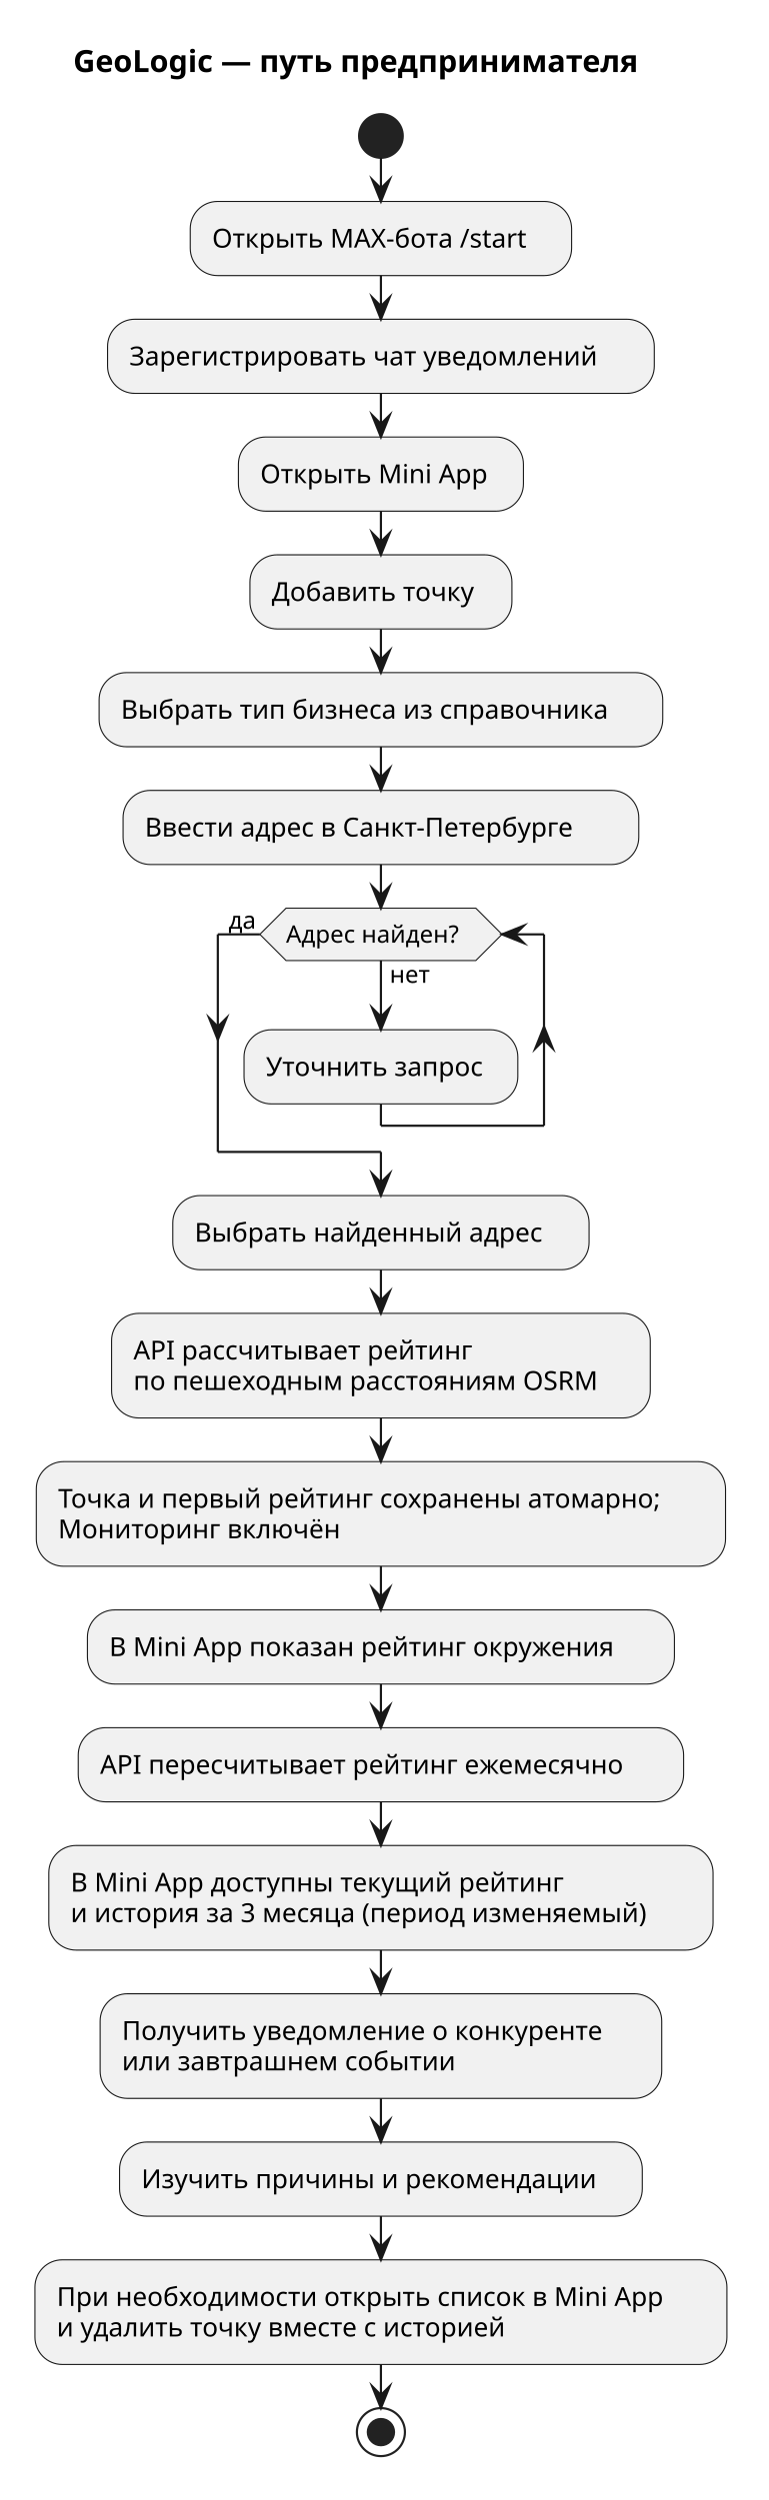
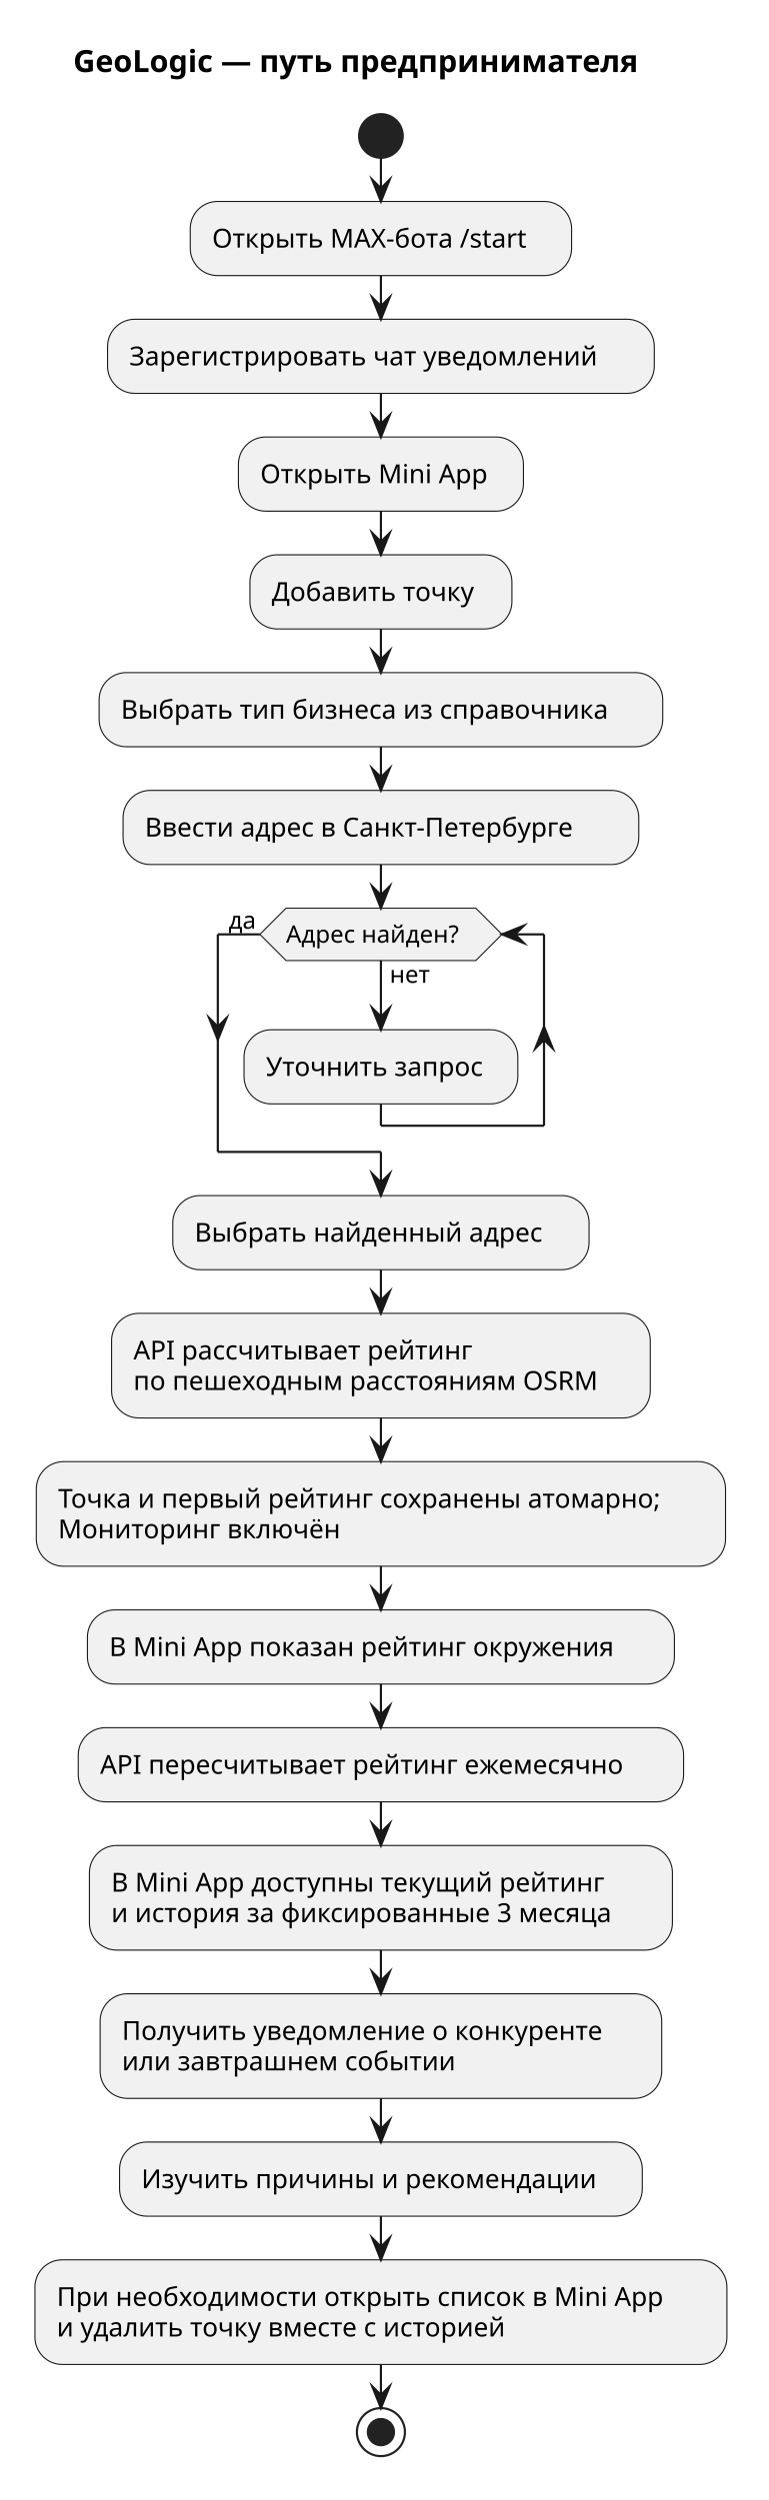
<svg xmlns="http://www.w3.org/2000/svg" contentStyleType="text/css" data-diagram-type="ACTIVITY" height="1145px" preserveAspectRatio="none" style="width:352px;height:1145px;background:#FFFFFF;" version="1.1" viewBox="0 0 352 1145" width="352px" zoomAndPan="magnify">
  <defs />
  <g>
    <g class="title" data-source-line="1">
      <text fill="#000000" font-family="sans-serif" font-size="14" font-weight="700" lengthAdjust="spacing" textLength="283.876" x="33.524" y="32.995">GeoLogic — путь предпринимателя</text>
    </g>
    <ellipse cx="174.462" cy="62.297" fill="#222222" rx="10" ry="10" style="stroke:#222222;stroke-width:1;" />
    <rect fill="#F1F1F1" height="33.969" rx="12.5" ry="12.5" style="stroke:#181818;stroke-width:0.5;" width="174.658" x="87.133" y="92.297" />
    <text fill="#000000" font-family="sans-serif" font-size="12" lengthAdjust="spacing" textLength="154.658" x="97.133" y="113.436">Открыть MAX-бота /start</text>
    <rect fill="#F1F1F1" height="33.969" rx="12.5" ry="12.5" style="stroke:#181818;stroke-width:0.5;" width="250.408" x="49.258" y="146.266" />
    <text fill="#000000" font-family="sans-serif" font-size="12" lengthAdjust="spacing" textLength="230.408" x="59.258" y="167.404">Зарегистрировать чат уведомлений</text>
    <rect fill="#F1F1F1" height="33.969" rx="12.5" ry="12.5" style="stroke:#181818;stroke-width:0.5;" width="130.537" x="109.193" y="200.234" />
    <text fill="#000000" font-family="sans-serif" font-size="12" lengthAdjust="spacing" textLength="110.537" x="119.193" y="221.373">Открыть Mini App</text>
    <rect fill="#F1F1F1" height="33.969" rx="12.5" ry="12.5" style="stroke:#181818;stroke-width:0.5;" width="119.99" x="114.467" y="254.203" />
    <text fill="#000000" font-family="sans-serif" font-size="12" lengthAdjust="spacing" textLength="99.99" x="124.467" y="275.342">Добавить точку</text>
    <rect fill="#F1F1F1" height="33.969" rx="12.5" ry="12.5" style="stroke:#181818;stroke-width:0.5;" width="258.137" x="45.394" y="308.172" />
    <text fill="#000000" font-family="sans-serif" font-size="12" lengthAdjust="spacing" textLength="238.137" x="55.394" y="329.31">Выбрать тип бизнеса из справочника</text>
    <rect fill="#F1F1F1" height="33.969" rx="12.5" ry="12.5" style="stroke:#181818;stroke-width:0.5;" width="236.188" x="56.368" y="362.141" />
    <text fill="#000000" font-family="sans-serif" font-size="12" lengthAdjust="spacing" textLength="216.188" x="66.368" y="383.279">Ввести адрес в Санкт-Петербурге</text>
    <rect fill="#F1F1F1" height="33.969" rx="12.5" ry="12.5" style="stroke:#181818;stroke-width:0.5;" width="125.393" x="111.766" y="471.82" />
    <text fill="#000000" font-family="sans-serif" font-size="12" lengthAdjust="spacing" textLength="105.393" x="121.766" y="492.959">Уточнить запрос</text>
    <polygon fill="#F1F1F1" points="131.007,416.109,217.917,416.109,229.917,428.109,217.917,440.109,131.007,440.109,119.007,428.109,131.007,416.109" style="stroke:#181818;stroke-width:0.5;stroke-linejoin:miter;stroke-miterlimit:10;" />
    <text fill="#000000" font-family="sans-serif" font-size="11" lengthAdjust="spacing" textLength="20.367" x="178.462" y="450.32">нет</text>
    <text fill="#000000" font-family="sans-serif" font-size="11" lengthAdjust="spacing" textLength="86.91" x="131.007" y="431.918">Адрес найден?</text>
    <text fill="#000000" font-family="sans-serif" font-size="11" lengthAdjust="spacing" textLength="14.346" x="104.661" y="425.515">да</text>
    <rect fill="#F1F1F1" height="33.969" rx="12.5" ry="12.5" style="stroke:#181818;stroke-width:0.5;" width="190.66" x="79.132" y="547.789" />
    <text fill="#000000" font-family="sans-serif" font-size="12" lengthAdjust="spacing" textLength="170.66" x="89.132" y="568.927">Выбрать найденный адрес</text>
    <rect fill="#F1F1F1" height="47.938" rx="12.5" ry="12.5" style="stroke:#181818;stroke-width:0.5;" width="246.723" x="51.101" y="601.757" />
    <text fill="#000000" font-family="sans-serif" font-size="12" lengthAdjust="spacing" textLength="166.67" x="61.101" y="622.896">API рассчитывает рейтинг</text>
    <text fill="#000000" font-family="sans-serif" font-size="12" lengthAdjust="spacing" textLength="226.723" x="61.101" y="636.865">по пешеходным расстояниям OSRM</text>
    <rect fill="#F1F1F1" height="47.938" rx="12.5" ry="12.5" style="stroke:#181818;stroke-width:0.5;" width="315.664" x="16.63" y="669.695" />
    <text fill="#000000" font-family="sans-serif" font-size="12" lengthAdjust="spacing" textLength="295.664" x="26.63" y="690.833">Точка и первый рейтинг сохранены атомарно;</text>
    <text fill="#000000" font-family="sans-serif" font-size="12" lengthAdjust="spacing" textLength="135.463" x="26.63" y="704.802">Мониторинг включён</text>
    <rect fill="#F1F1F1" height="33.969" rx="12.5" ry="12.5" style="stroke:#181818;stroke-width:0.5;" width="268.848" x="40.038" y="737.632" />
    <text fill="#000000" font-family="sans-serif" font-size="12" lengthAdjust="spacing" textLength="248.848" x="50.038" y="758.771">В Mini App показан рейтинг окружения</text>
    <rect fill="#F1F1F1" height="33.969" rx="12.5" ry="12.5" style="stroke:#181818;stroke-width:0.5;" width="277.25" x="35.837" y="791.601" />
    <text fill="#000000" font-family="sans-serif" font-size="12" lengthAdjust="spacing" textLength="257.25" x="45.837" y="812.74">API пересчитывает рейтинг ежемесячно</text>
-     <rect fill="#F1F1F1" height="47.938" rx="12.5" ry="12.5" style="stroke:#181818;stroke-width:0.5;" width="304.227" x="22.349" y="845.57" />
-     <text fill="#000000" font-family="sans-serif" font-size="12" lengthAdjust="spacing" textLength="244.231" x="32.349" y="866.708">В Mini App доступны текущий рейтинг</text>
-     <text fill="#000000" font-family="sans-serif" font-size="12" lengthAdjust="spacing" textLength="284.227" x="32.349" y="880.677">и история за 3 месяца (период изменяемый)</text>
+     <rect fill="#F1F1F1" height="47.938" rx="12.5" ry="12.5" style="stroke:#181818;stroke-width:0.5;" width="267.014" x="40.955" y="845.57" />
+     <text fill="#000000" font-family="sans-serif" font-size="12" lengthAdjust="spacing" textLength="244.231" x="50.955" y="866.708">В Mini App доступны текущий рейтинг</text>
+     <text fill="#000000" font-family="sans-serif" font-size="12" lengthAdjust="spacing" textLength="247.014" x="50.955" y="880.677">и история за фиксированные 3 месяца</text>
    <rect fill="#F1F1F1" height="47.938" rx="12.5" ry="12.5" style="stroke:#181818;stroke-width:0.5;" width="257.205" x="45.859" y="913.507" />
    <text fill="#000000" font-family="sans-serif" font-size="12" lengthAdjust="spacing" textLength="237.205" x="55.859" y="934.646">Получить уведомление о конкуренте</text>
    <text fill="#000000" font-family="sans-serif" font-size="12" lengthAdjust="spacing" textLength="162.328" x="55.859" y="948.615">или завтрашнем событии</text>
    <rect fill="#F1F1F1" height="33.969" rx="12.5" ry="12.5" style="stroke:#181818;stroke-width:0.5;" width="239.41" x="54.757" y="981.445" />
    <text fill="#000000" font-family="sans-serif" font-size="12" lengthAdjust="spacing" textLength="219.41" x="64.757" y="1002.583">Изучить причины и рекомендации</text>
    <rect fill="#F1F1F1" height="47.938" rx="12.5" ry="12.5" style="stroke:#181818;stroke-width:0.5;" width="316.924" x="16" y="1035.414" />
    <text fill="#000000" font-family="sans-serif" font-size="12" lengthAdjust="spacing" textLength="296.924" x="26" y="1056.552">При необходимости открыть список в Mini App</text>
    <text fill="#000000" font-family="sans-serif" font-size="12" lengthAdjust="spacing" textLength="225.328" x="26" y="1070.521">и удалить точку вместе с историей</text>
    <ellipse cx="174.462" cy="1114.351" fill="none" rx="11" ry="11" style="stroke:#222222;stroke-width:1;" />
    <ellipse cx="174.462" cy="1114.351" fill="#222222" rx="6" ry="6" style="stroke:#222222;stroke-width:1;" />
    <line style="stroke:#181818;stroke-width:1;" x1="174.462" x2="174.462" y1="72.297" y2="92.297" />
    <polygon fill="#181818" points="170.462,82.297,174.462,92.297,178.462,82.297,174.462,86.297" style="stroke:#181818;stroke-width:1;stroke-linejoin:miter;stroke-miterlimit:10;" />
    <line style="stroke:#181818;stroke-width:1;" x1="174.462" x2="174.462" y1="126.266" y2="146.266" />
    <polygon fill="#181818" points="170.462,136.266,174.462,146.266,178.462,136.266,174.462,140.266" style="stroke:#181818;stroke-width:1;stroke-linejoin:miter;stroke-miterlimit:10;" />
    <line style="stroke:#181818;stroke-width:1;" x1="174.462" x2="174.462" y1="180.234" y2="200.234" />
    <polygon fill="#181818" points="170.462,190.234,174.462,200.234,178.462,190.234,174.462,194.234" style="stroke:#181818;stroke-width:1;stroke-linejoin:miter;stroke-miterlimit:10;" />
    <line style="stroke:#181818;stroke-width:1;" x1="174.462" x2="174.462" y1="234.203" y2="254.203" />
    <polygon fill="#181818" points="170.462,244.203,174.462,254.203,178.462,244.203,174.462,248.203" style="stroke:#181818;stroke-width:1;stroke-linejoin:miter;stroke-miterlimit:10;" />
    <line style="stroke:#181818;stroke-width:1;" x1="174.462" x2="174.462" y1="288.172" y2="308.172" />
    <polygon fill="#181818" points="170.462,298.172,174.462,308.172,178.462,298.172,174.462,302.172" style="stroke:#181818;stroke-width:1;stroke-linejoin:miter;stroke-miterlimit:10;" />
    <line style="stroke:#181818;stroke-width:1;" x1="174.462" x2="174.462" y1="342.141" y2="362.141" />
    <polygon fill="#181818" points="170.462,352.141,174.462,362.141,178.462,352.141,174.462,356.141" style="stroke:#181818;stroke-width:1;stroke-linejoin:miter;stroke-miterlimit:10;" />
    <line style="stroke:#181818;stroke-width:1;" x1="174.462" x2="174.462" y1="440.109" y2="471.82" />
    <polygon fill="#181818" points="170.462,461.82,174.462,471.82,178.462,461.82,174.462,465.82" style="stroke:#181818;stroke-width:1;stroke-linejoin:miter;stroke-miterlimit:10;" />
    <line style="stroke:#181818;stroke-width:1;" x1="174.462" x2="174.462" y1="505.789" y2="515.789" />
    <line style="stroke:#181818;stroke-width:1;" x1="174.462" x2="249.158" y1="515.789" y2="515.789" />
    <polygon fill="#181818" points="245.158,480.402,249.158,470.402,253.158,480.402,249.158,476.402" style="stroke:#181818;stroke-width:1;stroke-linejoin:miter;stroke-miterlimit:10;" />
    <line style="stroke:#181818;stroke-width:1;" x1="249.158" x2="249.158" y1="428.109" y2="515.789" />
    <line style="stroke:#181818;stroke-width:1;" x1="249.158" x2="229.917" y1="428.109" y2="428.109" />
    <polygon fill="#181818" points="239.917,424.109,229.917,428.109,239.917,432.109,235.917,428.109" style="stroke:#181818;stroke-width:1;stroke-linejoin:miter;stroke-miterlimit:10;" />
    <line style="stroke:#181818;stroke-width:1;" x1="119.007" x2="99.766" y1="428.109" y2="428.109" />
    <polygon fill="#181818" points="95.766,466.402,99.766,476.402,103.766,466.402,99.766,470.402" style="stroke:#181818;stroke-width:1;stroke-linejoin:miter;stroke-miterlimit:10;" />
    <line style="stroke:#181818;stroke-width:1;" x1="99.766" x2="99.766" y1="428.109" y2="527.789" />
    <line style="stroke:#181818;stroke-width:1;" x1="99.766" x2="174.462" y1="527.789" y2="527.789" />
    <line style="stroke:#181818;stroke-width:1;" x1="174.462" x2="174.462" y1="527.789" y2="547.789" />
    <polygon fill="#181818" points="170.462,537.789,174.462,547.789,178.462,537.789,174.462,541.789" style="stroke:#181818;stroke-width:1;stroke-linejoin:miter;stroke-miterlimit:10;" />
    <line style="stroke:#181818;stroke-width:1;" x1="174.462" x2="174.462" y1="396.109" y2="416.109" />
    <polygon fill="#181818" points="170.462,406.109,174.462,416.109,178.462,406.109,174.462,410.109" style="stroke:#181818;stroke-width:1;stroke-linejoin:miter;stroke-miterlimit:10;" />
    <line style="stroke:#181818;stroke-width:1;" x1="174.462" x2="174.462" y1="581.757" y2="601.757" />
    <polygon fill="#181818" points="170.462,591.757,174.462,601.757,178.462,591.757,174.462,595.757" style="stroke:#181818;stroke-width:1;stroke-linejoin:miter;stroke-miterlimit:10;" />
    <line style="stroke:#181818;stroke-width:1;" x1="174.462" x2="174.462" y1="649.695" y2="669.695" />
    <polygon fill="#181818" points="170.462,659.695,174.462,669.695,178.462,659.695,174.462,663.695" style="stroke:#181818;stroke-width:1;stroke-linejoin:miter;stroke-miterlimit:10;" />
    <line style="stroke:#181818;stroke-width:1;" x1="174.462" x2="174.462" y1="717.632" y2="737.632" />
    <polygon fill="#181818" points="170.462,727.632,174.462,737.632,178.462,727.632,174.462,731.632" style="stroke:#181818;stroke-width:1;stroke-linejoin:miter;stroke-miterlimit:10;" />
    <line style="stroke:#181818;stroke-width:1;" x1="174.462" x2="174.462" y1="771.601" y2="791.601" />
    <polygon fill="#181818" points="170.462,781.601,174.462,791.601,178.462,781.601,174.462,785.601" style="stroke:#181818;stroke-width:1;stroke-linejoin:miter;stroke-miterlimit:10;" />
    <line style="stroke:#181818;stroke-width:1;" x1="174.462" x2="174.462" y1="825.57" y2="845.57" />
    <polygon fill="#181818" points="170.462,835.57,174.462,845.57,178.462,835.57,174.462,839.57" style="stroke:#181818;stroke-width:1;stroke-linejoin:miter;stroke-miterlimit:10;" />
    <line style="stroke:#181818;stroke-width:1;" x1="174.462" x2="174.462" y1="893.507" y2="913.507" />
    <polygon fill="#181818" points="170.462,903.507,174.462,913.507,178.462,903.507,174.462,907.507" style="stroke:#181818;stroke-width:1;stroke-linejoin:miter;stroke-miterlimit:10;" />
    <line style="stroke:#181818;stroke-width:1;" x1="174.462" x2="174.462" y1="961.445" y2="981.445" />
    <polygon fill="#181818" points="170.462,971.445,174.462,981.445,178.462,971.445,174.462,975.445" style="stroke:#181818;stroke-width:1;stroke-linejoin:miter;stroke-miterlimit:10;" />
    <line style="stroke:#181818;stroke-width:1;" x1="174.462" x2="174.462" y1="1015.414" y2="1035.414" />
    <polygon fill="#181818" points="170.462,1025.414,174.462,1035.414,178.462,1025.414,174.462,1029.414" style="stroke:#181818;stroke-width:1;stroke-linejoin:miter;stroke-miterlimit:10;" />
    <line style="stroke:#181818;stroke-width:1;" x1="174.462" x2="174.462" y1="1083.351" y2="1103.351" />
    <polygon fill="#181818" points="170.462,1093.351,174.462,1103.351,178.462,1093.351,174.462,1097.351" style="stroke:#181818;stroke-width:1;stroke-linejoin:miter;stroke-miterlimit:10;" />
  </g>
</svg>
